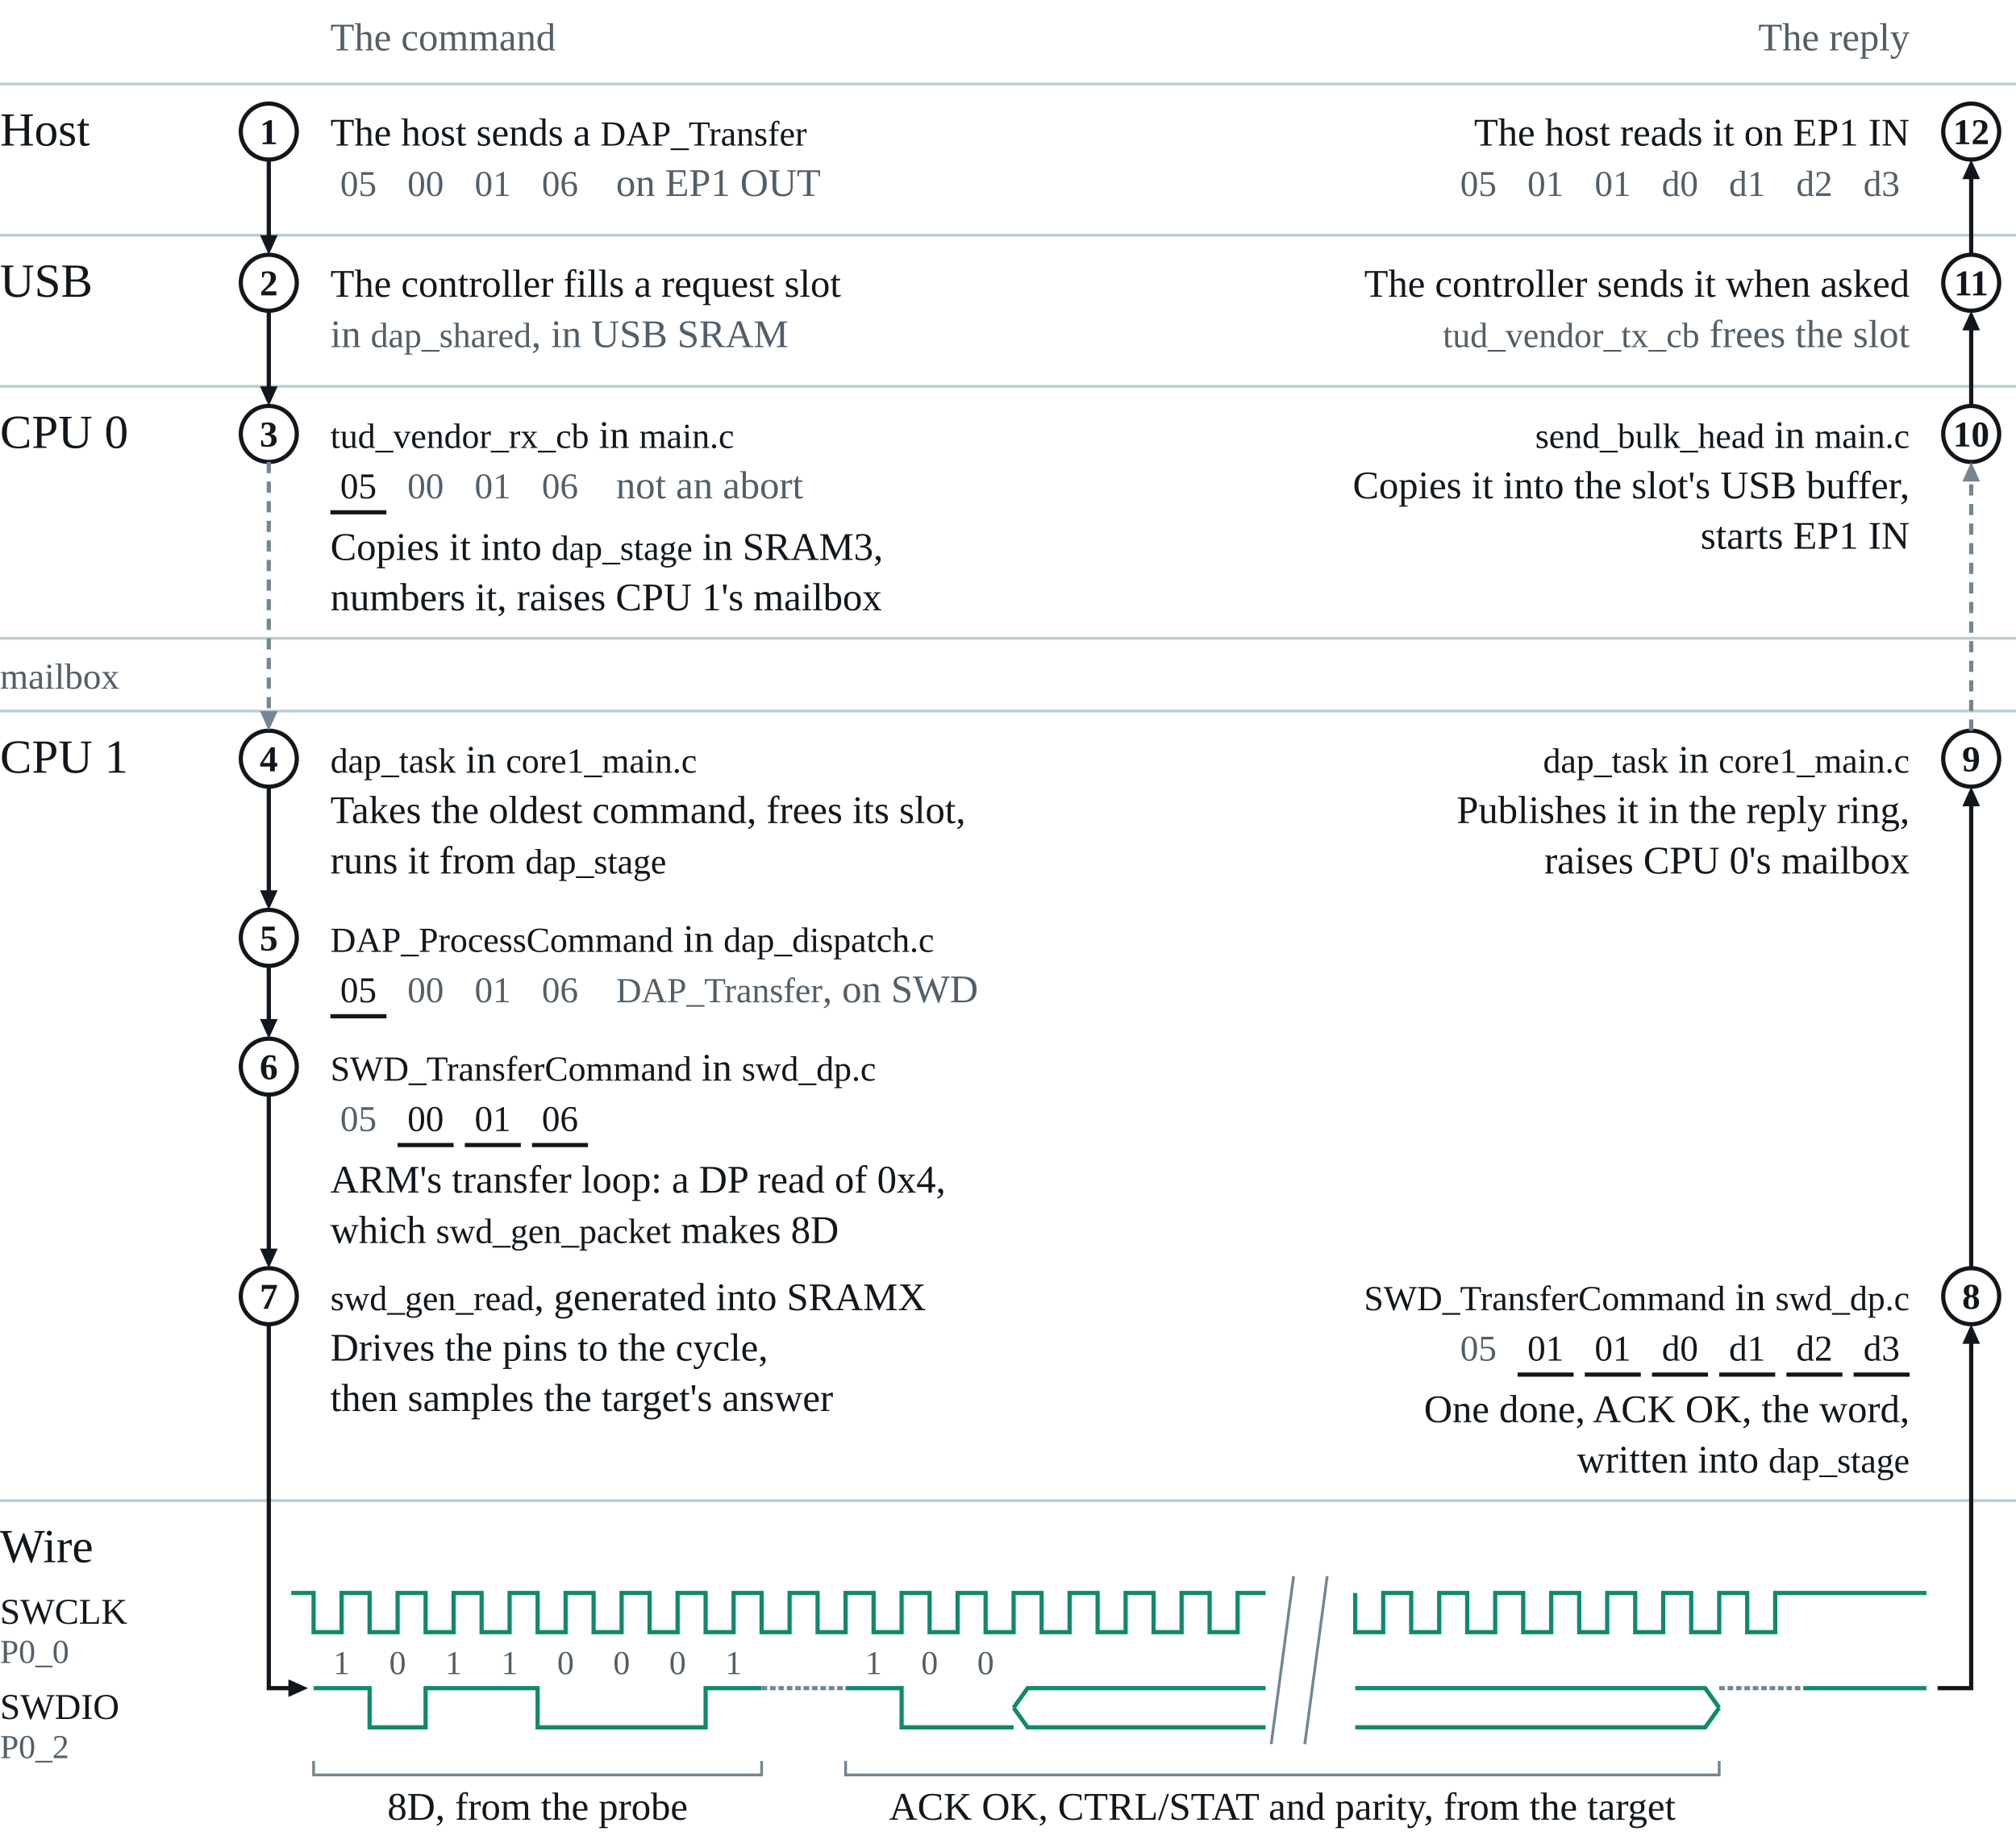
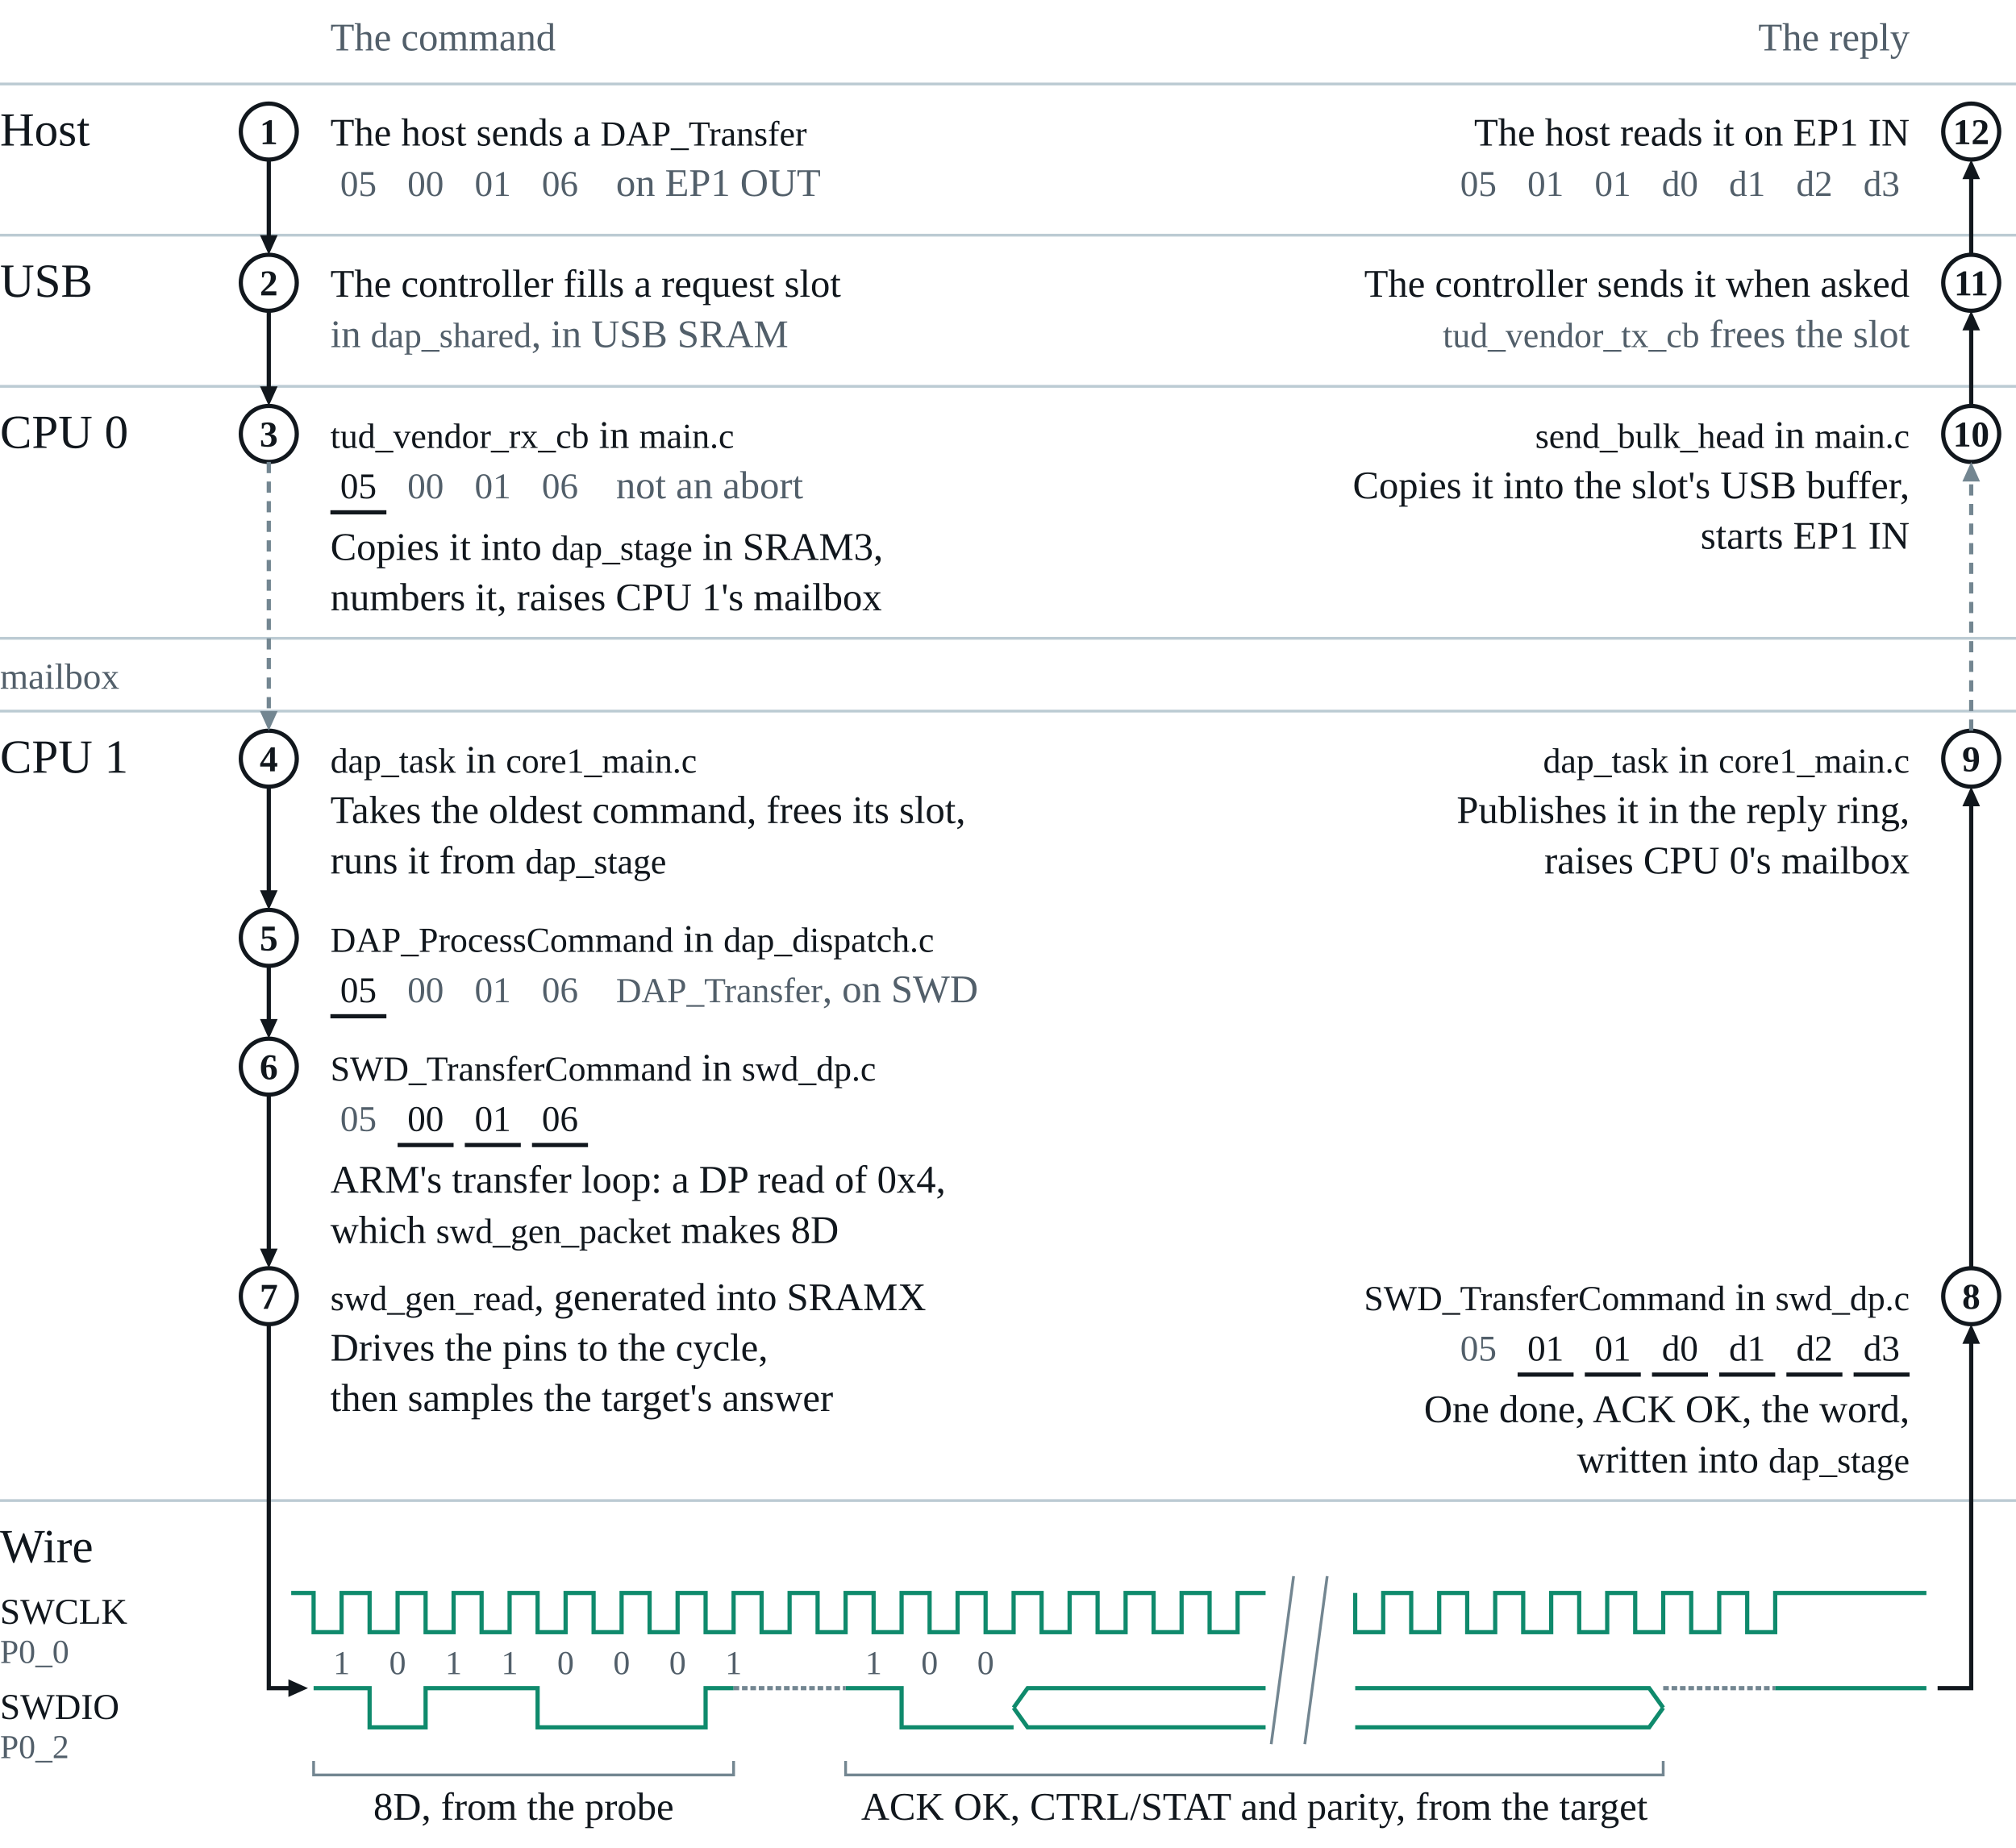
<svg xmlns="http://www.w3.org/2000/svg" class="vf" viewBox="0 0 720 660" width="720" height="660">
  <style>
.vf{color:var(--ink,#11171d);font-family:var(--font-text,"Hanken Grotesk","Helvetica Neue",Arial,sans-serif)}
.vf .vf-2{fill:var(--ink-2,#525f6a)}
.vf .vf-rule{stroke:var(--rule,#738691)}
.vf .vf-hair{stroke:var(--hair,#bccbd3)}
.vf .vf-wire{stroke:var(--series-verge,#0f8a6c)}
.vf .vf-wiref{fill:var(--series-verge,#0f8a6c)}
.vf .vf-rulef{fill:var(--rule,#738691)}
.vf .vf-surf{fill:var(--surface,#eef4f6)}
.vf .vf-code{font-family:var(--font-code,"Martian Mono",ui-monospace,monospace)}
.vf .vf-head{font-family:var(--font-display,"Saira","Hanken Grotesk","Helvetica Neue",Arial,sans-serif);font-stretch:var(--display-stretch,normal)}
@media (prefers-color-scheme:dark){
.vf{color:var(--ink,#e6ebee)}
.vf .vf-2{fill:var(--ink-2,#aab5be)}
.vf .vf-rule{stroke:var(--rule,#636e79)}
.vf .vf-hair{stroke:var(--hair,#29333c)}
.vf .vf-wire{stroke:var(--series-verge,#1aa384)}
.vf .vf-wiref{fill:var(--series-verge,#1aa384)}
.vf .vf-rulef{fill:var(--rule,#636e79)}
.vf .vf-surf{fill:var(--surface,#151b21)}
}
</style>
  <text x="118" y="18" font-size="14" fill="currentColor" class="vf-2">The command</text>
  <text x="682" y="18" font-size="14" fill="currentColor" text-anchor="end" class="vf-2">The reply</text>
  <path d="M0,30H720" fill="none" stroke="currentColor" stroke-width="1" class="vf-hair" />
  <text x="0" y="52" font-size="17" fill="currentColor" font-weight="500" class="vf-head">Host</text>
  <circle cx="96" cy="47" r="10" fill="none" stroke="currentColor" stroke-width="1.5" />
  <text x="96" y="51.5" font-size="13" fill="currentColor" font-weight="600" text-anchor="middle">1</text>
  <text x="118" y="52" font-size="14" fill="currentColor">The host sends a <tspan class="vf-code" font-size="12.6">DAP_Transfer</tspan>
  </text>
  <text x="128" y="70" font-size="13" fill="currentColor" text-anchor="middle" class="vf-code vf-2">05</text>
  <text x="152" y="70" font-size="13" fill="currentColor" text-anchor="middle" class="vf-code vf-2">00</text>
  <text x="176" y="70" font-size="13" fill="currentColor" text-anchor="middle" class="vf-code vf-2">01</text>
  <text x="200" y="70" font-size="13" fill="currentColor" text-anchor="middle" class="vf-code vf-2">06</text>
  <text x="220" y="70" font-size="14" fill="currentColor" class="vf-2">on EP1 OUT</text>
  <circle cx="704" cy="47" r="10" fill="none" stroke="currentColor" stroke-width="1.5" />
  <text x="704" y="51.5" font-size="13" fill="currentColor" font-weight="600" text-anchor="middle">12</text>
  <text x="682" y="52" font-size="14" fill="currentColor" text-anchor="end">The host reads it on EP1 IN</text>
  <text x="528" y="70" font-size="13" fill="currentColor" text-anchor="middle" class="vf-code vf-2">05</text>
  <text x="552" y="70" font-size="13" fill="currentColor" text-anchor="middle" class="vf-code vf-2">01</text>
  <text x="576" y="70" font-size="13" fill="currentColor" text-anchor="middle" class="vf-code vf-2">01</text>
  <text x="600" y="70" font-size="13" fill="currentColor" text-anchor="middle" class="vf-code vf-2">d0</text>
  <text x="624" y="70" font-size="13" fill="currentColor" text-anchor="middle" class="vf-code vf-2">d1</text>
  <text x="648" y="70" font-size="13" fill="currentColor" text-anchor="middle" class="vf-code vf-2">d2</text>
  <text x="672" y="70" font-size="13" fill="currentColor" text-anchor="middle" class="vf-code vf-2">d3</text>
  <path d="M0,84H720" fill="none" stroke="currentColor" stroke-width="1" class="vf-hair" />
  <text x="0" y="106" font-size="17" fill="currentColor" font-weight="500" class="vf-head">USB</text>
  <circle cx="96" cy="101" r="10" fill="none" stroke="currentColor" stroke-width="1.5" />
  <text x="96" y="105.5" font-size="13" fill="currentColor" font-weight="600" text-anchor="middle">2</text>
  <text x="118" y="106" font-size="14" fill="currentColor">The controller fills a request slot</text>
  <text x="118" y="124" font-size="14" fill="currentColor" class="vf-2">in <tspan class="vf-code" font-size="12.6">dap_shared</tspan>, in USB SRAM</text>
  <circle cx="704" cy="101" r="10" fill="none" stroke="currentColor" stroke-width="1.5" />
  <text x="704" y="105.5" font-size="13" fill="currentColor" font-weight="600" text-anchor="middle">11</text>
  <text x="682" y="106" font-size="14" fill="currentColor" text-anchor="end">The controller sends it when asked</text>
  <text x="682" y="124" font-size="14" fill="currentColor" text-anchor="end" class="vf-2">
    <tspan class="vf-code" font-size="12.6">tud_vendor_tx_cb</tspan> frees the slot</text>
  <path d="M0,138H720" fill="none" stroke="currentColor" stroke-width="1" class="vf-hair" />
  <text x="0" y="160" font-size="17" fill="currentColor" font-weight="500" class="vf-head">CPU 0</text>
  <circle cx="96" cy="155" r="10" fill="none" stroke="currentColor" stroke-width="1.5" />
  <text x="96" y="159.5" font-size="13" fill="currentColor" font-weight="600" text-anchor="middle">3</text>
  <text x="118" y="160" font-size="14" fill="currentColor">
    <tspan class="vf-code" font-size="12.6">tud_vendor_rx_cb</tspan> in <tspan class="vf-code" font-size="12.6">main.c</tspan>
  </text>
  <text x="128" y="178" font-size="13" fill="currentColor" text-anchor="middle" class="vf-code">05</text>
  <path d="M118,183H138" fill="none" stroke="currentColor" stroke-width="1.5" />
  <text x="152" y="178" font-size="13" fill="currentColor" text-anchor="middle" class="vf-code vf-2">00</text>
  <text x="176" y="178" font-size="13" fill="currentColor" text-anchor="middle" class="vf-code vf-2">01</text>
  <text x="200" y="178" font-size="13" fill="currentColor" text-anchor="middle" class="vf-code vf-2">06</text>
  <text x="220" y="178" font-size="14" fill="currentColor" class="vf-2">not an abort</text>
  <text x="118" y="200" font-size="14" fill="currentColor">Copies it into <tspan class="vf-code" font-size="12.6">dap_stage</tspan> in SRAM3,</text>
  <text x="118" y="218" font-size="14" fill="currentColor">numbers it, raises CPU 1's mailbox</text>
  <circle cx="704" cy="155" r="10" fill="none" stroke="currentColor" stroke-width="1.5" />
  <text x="704" y="159.5" font-size="13" fill="currentColor" font-weight="600" text-anchor="middle">10</text>
  <text x="682" y="160" font-size="14" fill="currentColor" text-anchor="end">
    <tspan class="vf-code" font-size="12.6">send_bulk_head</tspan> in <tspan class="vf-code" font-size="12.6">main.c</tspan>
  </text>
  <text x="682" y="178" font-size="14" fill="currentColor" text-anchor="end">Copies it into the slot's USB buffer,</text>
  <text x="682" y="196" font-size="14" fill="currentColor" text-anchor="end">starts EP1 IN</text>
  <path d="M0,228H720" fill="none" stroke="currentColor" stroke-width="1" class="vf-hair" />
  <text x="0" y="246" font-size="13" fill="currentColor" class="vf-2">mailbox</text>
  <path d="M0,254H720" fill="none" stroke="currentColor" stroke-width="1" class="vf-hair" />
  <text x="0" y="276" font-size="17" fill="currentColor" font-weight="500" class="vf-head">CPU 1</text>
  <circle cx="96" cy="271" r="10" fill="none" stroke="currentColor" stroke-width="1.5" />
  <text x="96" y="275.5" font-size="13" fill="currentColor" font-weight="600" text-anchor="middle">4</text>
  <text x="118" y="276" font-size="14" fill="currentColor">
    <tspan class="vf-code" font-size="12.6">dap_task</tspan> in <tspan class="vf-code" font-size="12.6">core1_main.c</tspan>
  </text>
  <text x="118" y="294" font-size="14" fill="currentColor">Takes the oldest command, frees its slot,</text>
  <text x="118" y="312" font-size="14" fill="currentColor">runs it from <tspan class="vf-code" font-size="12.6">dap_stage</tspan>
  </text>
  <circle cx="704" cy="271" r="10" fill="none" stroke="currentColor" stroke-width="1.5" />
  <text x="704" y="275.5" font-size="13" fill="currentColor" font-weight="600" text-anchor="middle">9</text>
  <text x="682" y="276" font-size="14" fill="currentColor" text-anchor="end">
    <tspan class="vf-code" font-size="12.6">dap_task</tspan> in <tspan class="vf-code" font-size="12.6">core1_main.c</tspan>
  </text>
  <text x="682" y="294" font-size="14" fill="currentColor" text-anchor="end">Publishes it in the reply ring,</text>
  <text x="682" y="312" font-size="14" fill="currentColor" text-anchor="end">raises CPU 0's mailbox</text>
  <circle cx="96" cy="335" r="10" fill="none" stroke="currentColor" stroke-width="1.5" />
  <text x="96" y="339.5" font-size="13" fill="currentColor" font-weight="600" text-anchor="middle">5</text>
  <text x="118" y="340" font-size="14" fill="currentColor">
    <tspan class="vf-code" font-size="12.6">DAP_ProcessCommand</tspan> in <tspan class="vf-code" font-size="12.6">dap_dispatch.c</tspan>
  </text>
  <text x="128" y="358" font-size="13" fill="currentColor" text-anchor="middle" class="vf-code">05</text>
  <path d="M118,363H138" fill="none" stroke="currentColor" stroke-width="1.5" />
  <text x="152" y="358" font-size="13" fill="currentColor" text-anchor="middle" class="vf-code vf-2">00</text>
  <text x="176" y="358" font-size="13" fill="currentColor" text-anchor="middle" class="vf-code vf-2">01</text>
  <text x="200" y="358" font-size="13" fill="currentColor" text-anchor="middle" class="vf-code vf-2">06</text>
  <text x="220" y="358" font-size="14" fill="currentColor" class="vf-2">
    <tspan class="vf-code" font-size="12.6">DAP_Transfer</tspan>, on SWD</text>
  <circle cx="96" cy="381" r="10" fill="none" stroke="currentColor" stroke-width="1.5" />
  <text x="96" y="385.5" font-size="13" fill="currentColor" font-weight="600" text-anchor="middle">6</text>
  <text x="118" y="386" font-size="14" fill="currentColor">
    <tspan class="vf-code" font-size="12.6">SWD_TransferCommand</tspan> in <tspan class="vf-code" font-size="12.6">swd_dp.c</tspan>
  </text>
  <text x="128" y="404" font-size="13" fill="currentColor" text-anchor="middle" class="vf-code vf-2">05</text>
  <text x="152" y="404" font-size="13" fill="currentColor" text-anchor="middle" class="vf-code">00</text>
  <path d="M142,409H162" fill="none" stroke="currentColor" stroke-width="1.5" />
  <text x="176" y="404" font-size="13" fill="currentColor" text-anchor="middle" class="vf-code">01</text>
  <path d="M166,409H186" fill="none" stroke="currentColor" stroke-width="1.5" />
  <text x="200" y="404" font-size="13" fill="currentColor" text-anchor="middle" class="vf-code">06</text>
  <path d="M190,409H210" fill="none" stroke="currentColor" stroke-width="1.5" />
  <text x="118" y="426" font-size="14" fill="currentColor">ARM's transfer loop: a DP read of 0x4,</text>
  <text x="118" y="444" font-size="14" fill="currentColor">which <tspan class="vf-code" font-size="12.6">swd_gen_packet</tspan> makes 8D</text>
  <circle cx="96" cy="463" r="10" fill="none" stroke="currentColor" stroke-width="1.5" />
  <text x="96" y="467.5" font-size="13" fill="currentColor" font-weight="600" text-anchor="middle">7</text>
  <text x="118" y="468" font-size="14" fill="currentColor">
    <tspan class="vf-code" font-size="12.6">swd_gen_read</tspan>, generated into SRAMX</text>
  <text x="118" y="486" font-size="14" fill="currentColor">Drives the pins to the cycle,</text>
  <text x="118" y="504" font-size="14" fill="currentColor">then samples the target's answer</text>
  <circle cx="704" cy="463" r="10" fill="none" stroke="currentColor" stroke-width="1.5" />
  <text x="704" y="467.5" font-size="13" fill="currentColor" font-weight="600" text-anchor="middle">8</text>
  <text x="682" y="468" font-size="14" fill="currentColor" text-anchor="end">
    <tspan class="vf-code" font-size="12.6">SWD_TransferCommand</tspan> in <tspan class="vf-code" font-size="12.6">swd_dp.c</tspan>
  </text>
  <text x="528" y="486" font-size="13" fill="currentColor" text-anchor="middle" class="vf-code vf-2">05</text>
  <text x="552" y="486" font-size="13" fill="currentColor" text-anchor="middle" class="vf-code">01</text>
  <path d="M542,491H562" fill="none" stroke="currentColor" stroke-width="1.5" />
  <text x="576" y="486" font-size="13" fill="currentColor" text-anchor="middle" class="vf-code">01</text>
  <path d="M566,491H586" fill="none" stroke="currentColor" stroke-width="1.5" />
  <text x="600" y="486" font-size="13" fill="currentColor" text-anchor="middle" class="vf-code">d0</text>
  <path d="M590,491H610" fill="none" stroke="currentColor" stroke-width="1.5" />
  <text x="624" y="486" font-size="13" fill="currentColor" text-anchor="middle" class="vf-code">d1</text>
  <path d="M614,491H634" fill="none" stroke="currentColor" stroke-width="1.5" />
  <text x="648" y="486" font-size="13" fill="currentColor" text-anchor="middle" class="vf-code">d2</text>
  <path d="M638,491H658" fill="none" stroke="currentColor" stroke-width="1.5" />
  <text x="672" y="486" font-size="13" fill="currentColor" text-anchor="middle" class="vf-code">d3</text>
  <path d="M662,491H682" fill="none" stroke="currentColor" stroke-width="1.5" />
  <text x="682" y="508" font-size="14" fill="currentColor" text-anchor="end">One done, ACK OK, the word,</text>
  <text x="682" y="526" font-size="14" fill="currentColor" text-anchor="end">written into <tspan class="vf-code" font-size="12.6">dap_stage</tspan>
  </text>
  <path d="M96,57L96,86" fill="none" stroke="currentColor" stroke-width="1.5" />
  <path d="M96,91L92.85,84L99.15,84Z" fill="currentColor" />
  <path d="M96,111L96,140" fill="none" stroke="currentColor" stroke-width="1.5" />
  <path d="M96,145L92.85,138L99.15,138Z" fill="currentColor" />
  <path d="M96,165L96,256" fill="none" stroke="currentColor" stroke-width="1.5" stroke-dasharray="4 3" class="vf-rule" />
  <path d="M96,261L92.85,254L99.15,254Z" fill="currentColor" class="vf-rulef" />
  <path d="M96,281L96,320" fill="none" stroke="currentColor" stroke-width="1.5" />
  <path d="M96,325L92.85,318L99.15,318Z" fill="currentColor" />
  <path d="M96,345L96,366" fill="none" stroke="currentColor" stroke-width="1.5" />
  <path d="M96,371L92.85,364L99.15,364Z" fill="currentColor" />
  <path d="M96,391L96,448" fill="none" stroke="currentColor" stroke-width="1.5" />
  <path d="M96,453L92.85,446L99.15,446Z" fill="currentColor" />
  <path d="M704,453L704,286" fill="none" stroke="currentColor" stroke-width="1.5" />
  <path d="M704,281L707.15,288L700.85,288Z" fill="currentColor" />
  <path d="M704,261L704,170" fill="none" stroke="currentColor" stroke-width="1.5" stroke-dasharray="4 3" class="vf-rule" />
  <path d="M704,165L707.15,172L700.85,172Z" fill="currentColor" class="vf-rulef" />
  <path d="M704,145L704,116" fill="none" stroke="currentColor" stroke-width="1.5" />
  <path d="M704,111L707.15,118L700.85,118Z" fill="currentColor" />
  <path d="M704,91L704,62" fill="none" stroke="currentColor" stroke-width="1.5" />
  <path d="M704,57L707.15,64L700.85,64Z" fill="currentColor" />
  <path d="M0,536H720" fill="none" stroke="currentColor" stroke-width="1" class="vf-hair" />
  <text x="0" y="558" font-size="17" fill="currentColor" font-weight="500" class="vf-head">Wire</text>
  <text x="0" y="580" font-size="13" fill="currentColor" class="vf-code">SWCLK</text>
  <text x="0" y="594" font-size="12" fill="currentColor" class="vf-code vf-2">P0_0</text>
  <text x="0" y="614" font-size="13" fill="currentColor" class="vf-code">SWDIO</text>
  <text x="0" y="628" font-size="12" fill="currentColor" class="vf-code vf-2">P0_2</text>
  <path d="M104,569H112V583H122V569H132V583H142V569H152V583H162V569H172V583H182V569H192V583H202V569H212V583H222V569H232V583H242V569H252V583H262V569H272V583H282V569H292V583H302V569H312V583H322V569H332V583H342V569H352V583H362V569H372V583H382V569H392V583H402V569H412V583H422V569H432V583H442V569H452" fill="none" stroke="currentColor" stroke-width="1.5" class="vf-wire" />
  <path d="M484,569H484V583H494V569H504V583H514V569H524V583H534V569H544V583H554V569H564V583H574V569H584V583H594V569H604V583H614V569H624V583H634V569H688" fill="none" stroke="currentColor" stroke-width="1.5" class="vf-wire" />
-   <path d="M112,603H132V617H152V603H172H192V617H212H232H252V603H272" fill="none" stroke="currentColor" stroke-width="1.5" class="vf-wire" />
+   <path d="M112,603H132V617H152V603H172H192V617H212H232H252V603H262" fill="none" stroke="currentColor" stroke-width="1.5" class="vf-wire" />
  <path d="M302,603H322V617H342H362" fill="none" stroke="currentColor" stroke-width="1.5" class="vf-wire" />
  <text x="122" y="598" font-size="12" fill="currentColor" text-anchor="middle" class="vf-code vf-2">1</text>
  <text x="142" y="598" font-size="12" fill="currentColor" text-anchor="middle" class="vf-code vf-2">0</text>
  <text x="162" y="598" font-size="12" fill="currentColor" text-anchor="middle" class="vf-code vf-2">1</text>
  <text x="182" y="598" font-size="12" fill="currentColor" text-anchor="middle" class="vf-code vf-2">1</text>
  <text x="202" y="598" font-size="12" fill="currentColor" text-anchor="middle" class="vf-code vf-2">0</text>
  <text x="222" y="598" font-size="12" fill="currentColor" text-anchor="middle" class="vf-code vf-2">0</text>
  <text x="242" y="598" font-size="12" fill="currentColor" text-anchor="middle" class="vf-code vf-2">0</text>
  <text x="262" y="598" font-size="12" fill="currentColor" text-anchor="middle" class="vf-code vf-2">1</text>
  <text x="312" y="598" font-size="12" fill="currentColor" text-anchor="middle" class="vf-code vf-2">1</text>
  <text x="332" y="598" font-size="12" fill="currentColor" text-anchor="middle" class="vf-code vf-2">0</text>
  <text x="352" y="598" font-size="12" fill="currentColor" text-anchor="middle" class="vf-code vf-2">0</text>
-   <path d="M272,603H302" fill="none" stroke="currentColor" stroke-width="1.5" stroke-dasharray="2 1" class="vf-rule" />
+   <path d="M262,603H302" fill="none" stroke="currentColor" stroke-width="1.5" stroke-dasharray="2 1" class="vf-rule" />
  <path d="M362,610L367,603H452M362,610L367,617H452" fill="none" stroke="currentColor" stroke-width="1.5" class="vf-wire" />
-   <path d="M484,603H609L614,610M484,617H609L614,610" fill="none" stroke="currentColor" stroke-width="1.5" class="vf-wire" />
-   <path d="M614,603H644" fill="none" stroke="currentColor" stroke-width="1.5" stroke-dasharray="2 1" class="vf-rule" />
-   <path d="M644,603H688" fill="none" stroke="currentColor" stroke-width="1.5" class="vf-wire" />
+   <path d="M484,603H589L594,610M484,617H589L594,610" fill="none" stroke="currentColor" stroke-width="1.5" class="vf-wire" />
+   <path d="M594,603H634" fill="none" stroke="currentColor" stroke-width="1.5" stroke-dasharray="2 1" class="vf-rule" />
+   <path d="M634,603H688" fill="none" stroke="currentColor" stroke-width="1.5" class="vf-wire" />
  <path d="M454,623L462,563" fill="none" stroke="currentColor" stroke-width="1" class="vf-rule" />
  <path d="M466,623L474,563" fill="none" stroke="currentColor" stroke-width="1" class="vf-rule" />
-   <path d="M112,629V634H272V629" fill="none" stroke="currentColor" stroke-width="1" class="vf-rule" />
-   <text x="192" y="650" font-size="14" fill="currentColor" text-anchor="middle">8D, from the probe</text>
-   <path d="M302,629V634H614V629" fill="none" stroke="currentColor" stroke-width="1" class="vf-rule" />
-   <text x="458" y="650" font-size="14" fill="currentColor" text-anchor="middle">ACK OK, CTRL/STAT and parity, from the target</text>
+   <path d="M112,629V634H262V629" fill="none" stroke="currentColor" stroke-width="1" class="vf-rule" />
+   <text x="187" y="650" font-size="14" fill="currentColor" text-anchor="middle">8D, from the probe</text>
+   <path d="M302,629V634H594V629" fill="none" stroke="currentColor" stroke-width="1" class="vf-rule" />
+   <text x="448" y="650" font-size="14" fill="currentColor" text-anchor="middle">ACK OK, CTRL/STAT and parity, from the target</text>
  <path d="M96,473L96,603L105,603" fill="none" stroke="currentColor" stroke-width="1.5" />
  <path d="M110,603L103,606.15L103,599.85Z" fill="currentColor" />
  <path d="M692,603L704,603L704,478" fill="none" stroke="currentColor" stroke-width="1.5" />
  <path d="M704,473L707.15,480L700.85,480Z" fill="currentColor" />
</svg>
